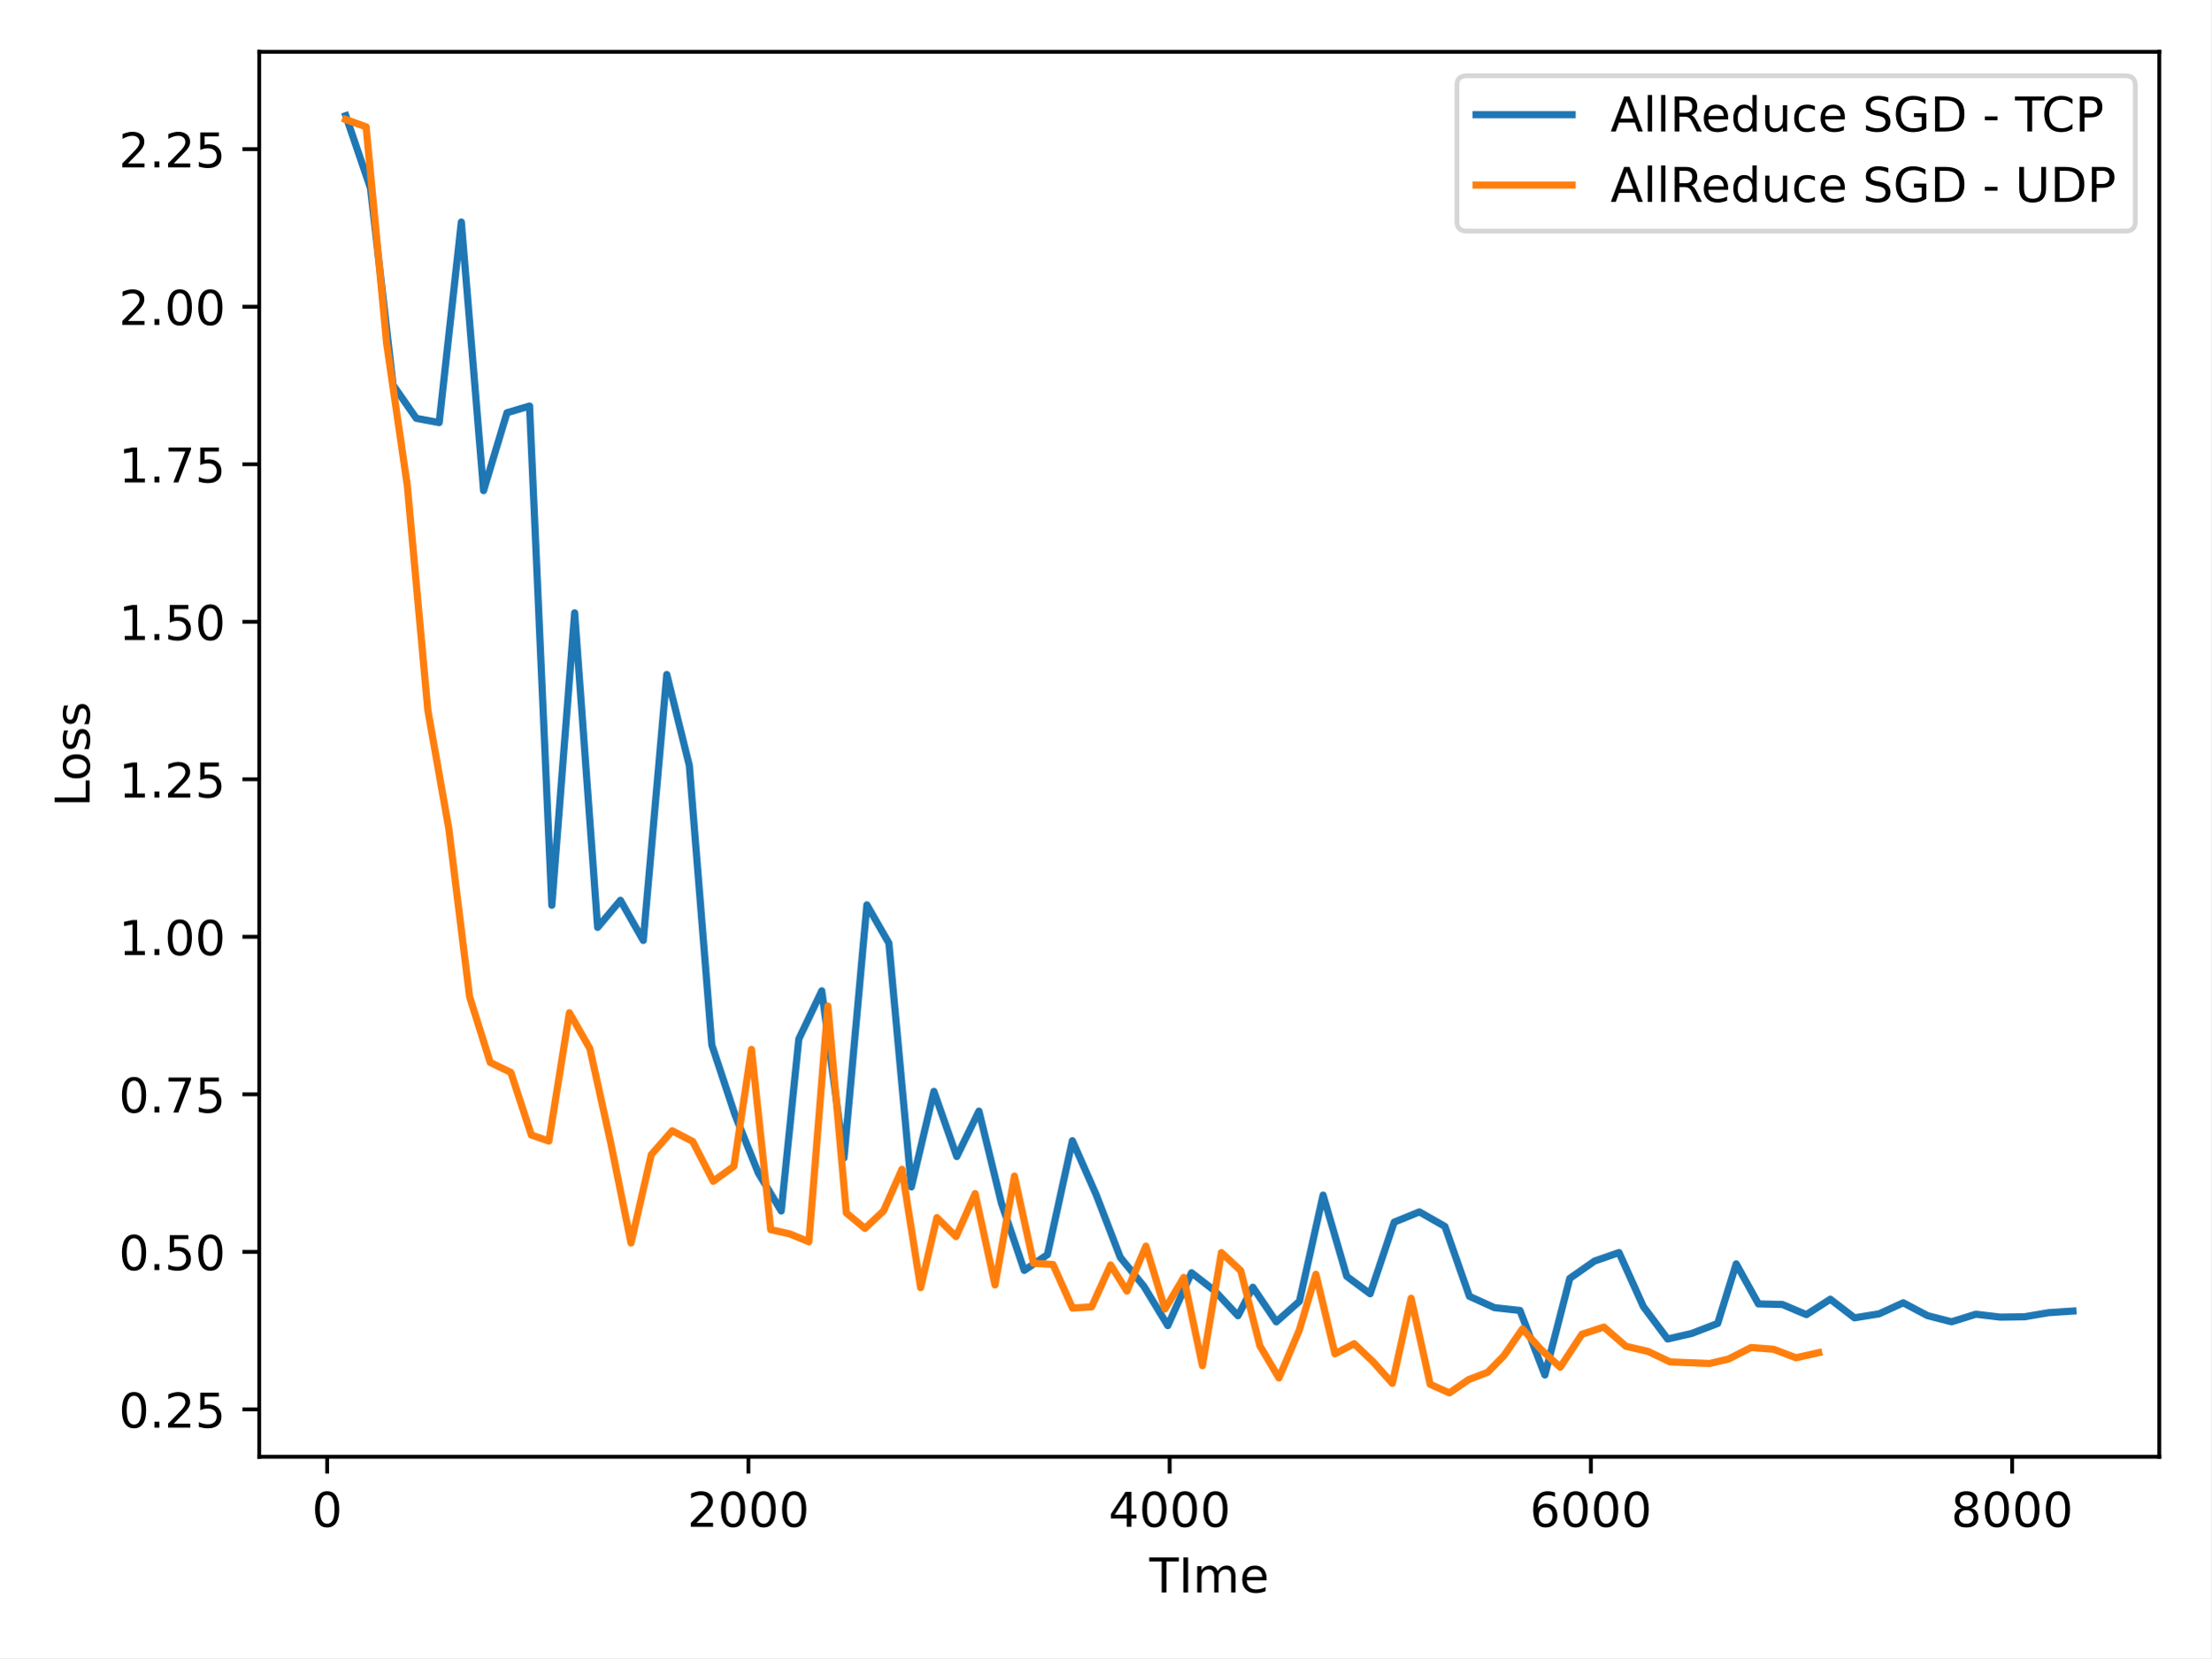
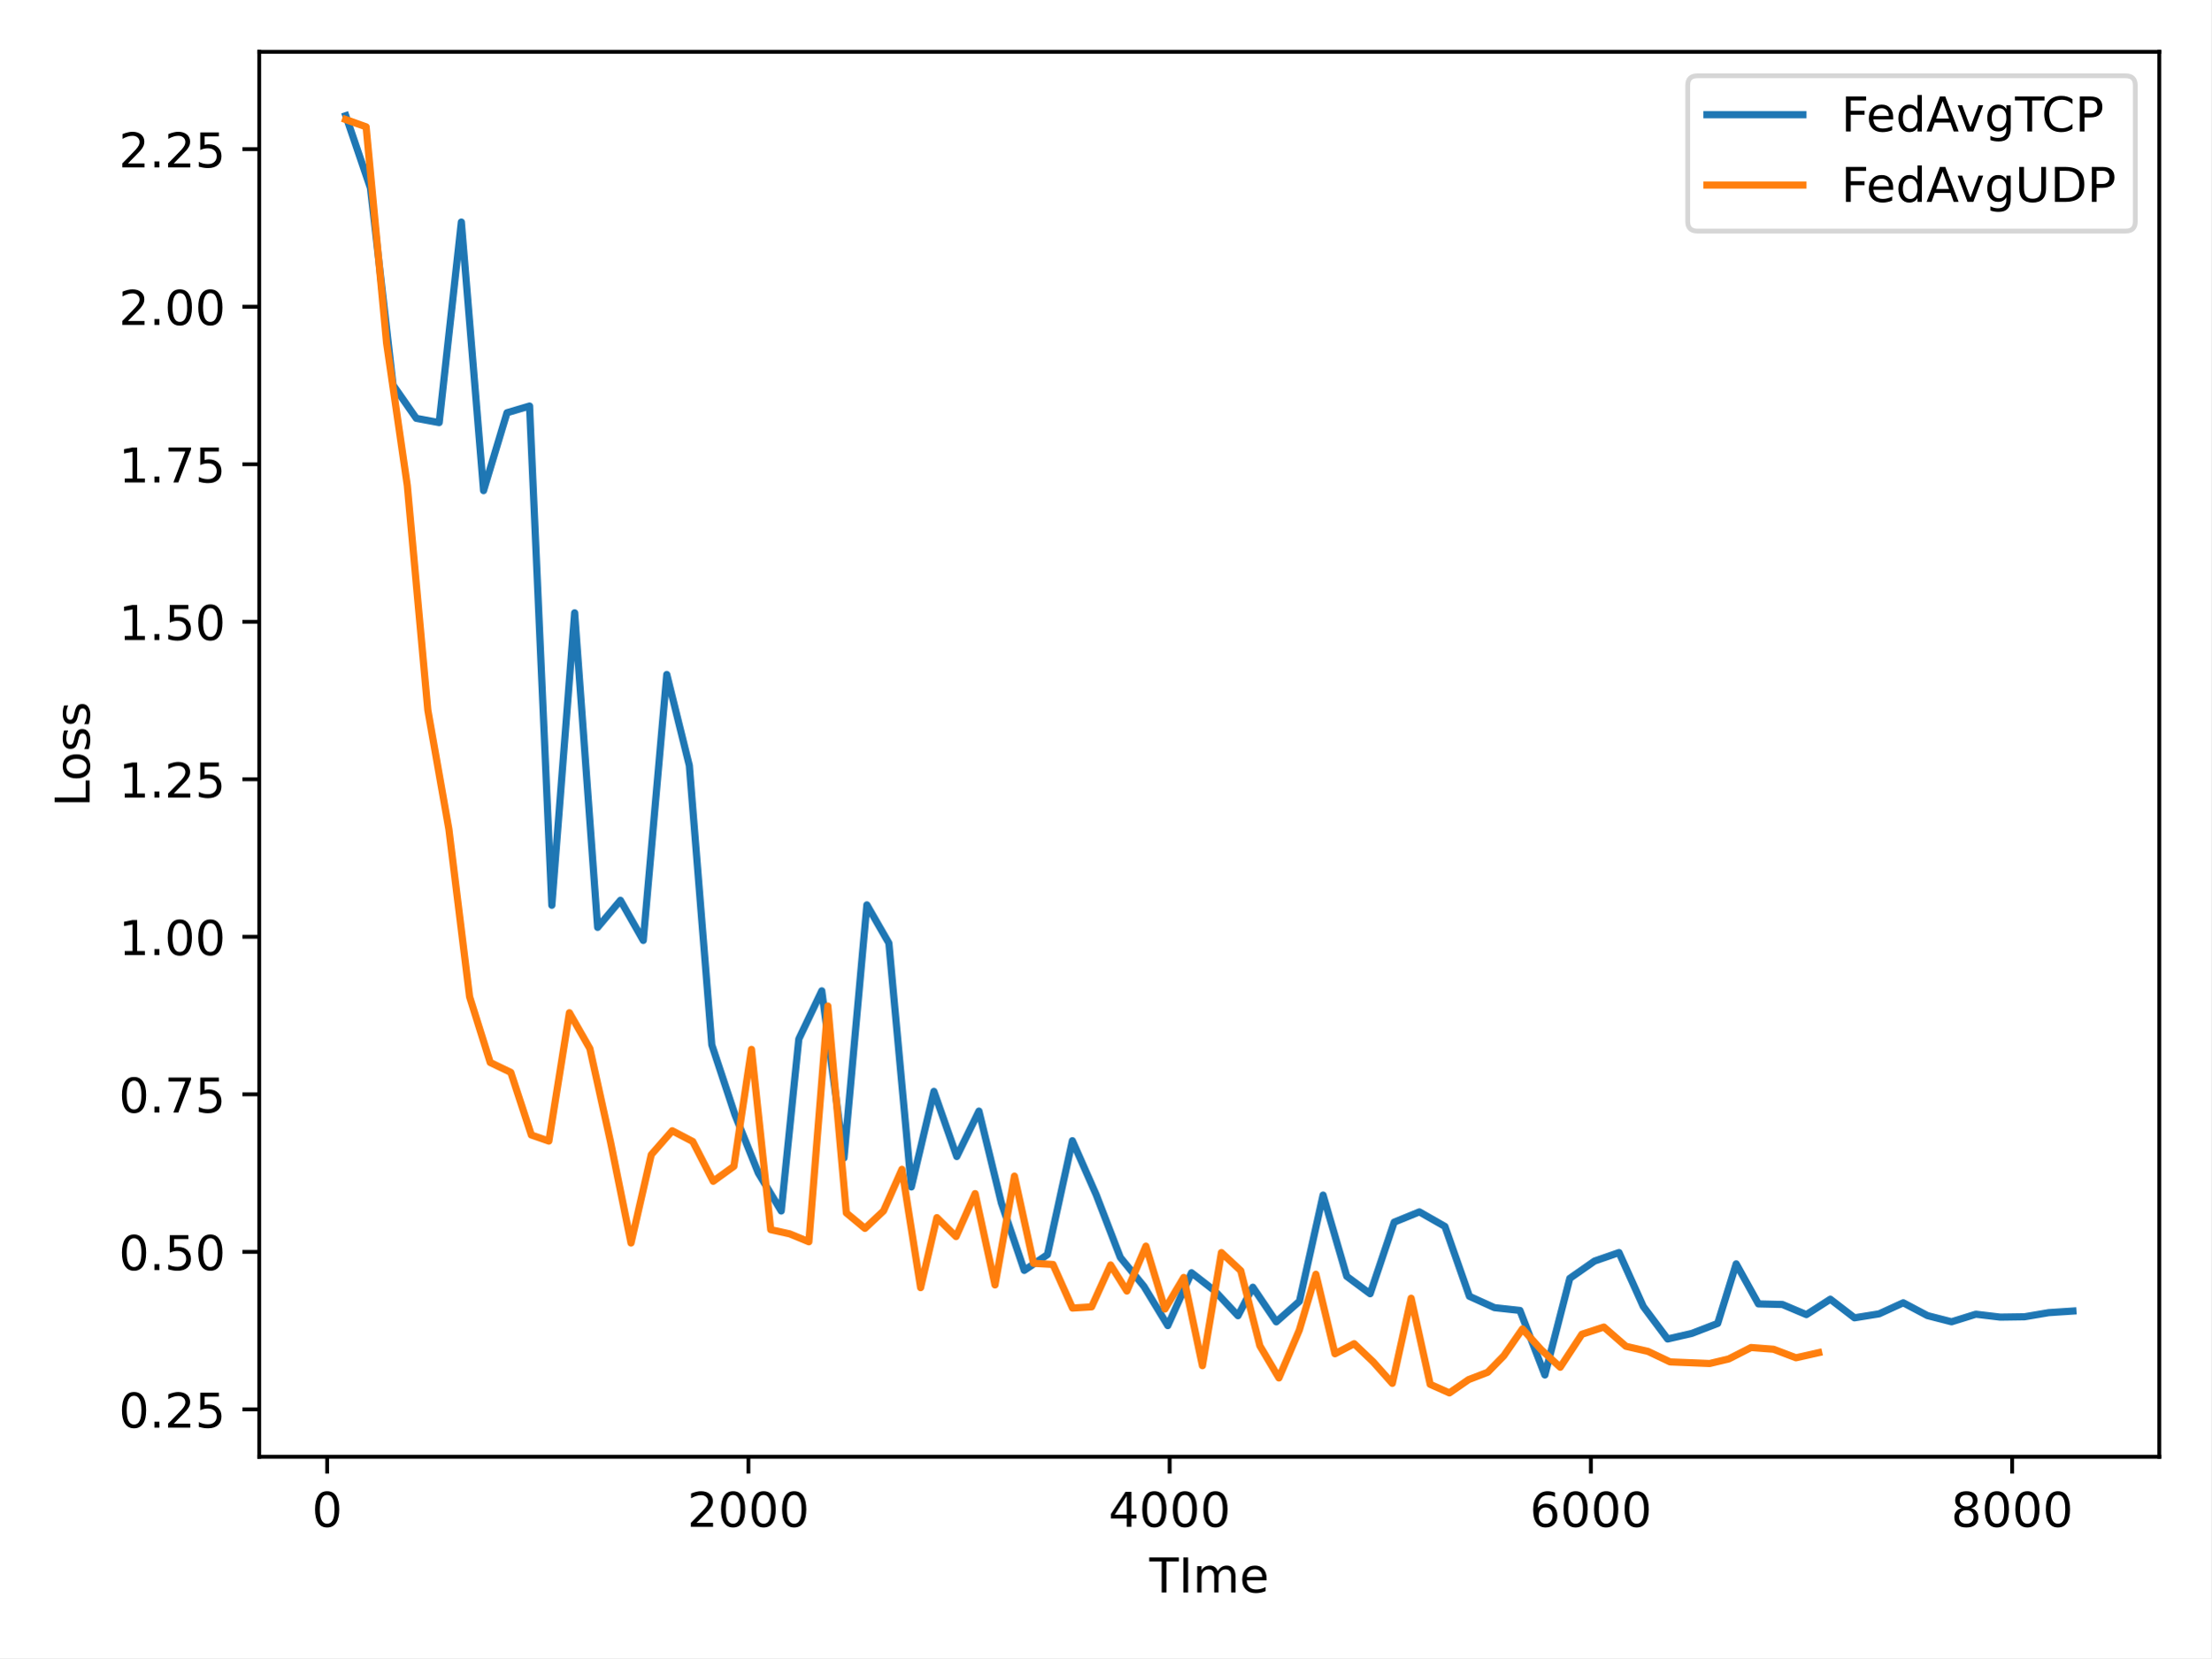
<svg xmlns="http://www.w3.org/2000/svg" xmlns:xlink="http://www.w3.org/1999/xlink" height="345.6pt" version="1.1" viewBox="0 0 460.8 345.6" width="460.8pt">
  <defs>
    <style type="text/css">*{stroke-linecap:butt;stroke-linejoin:round;}</style>
  </defs>
  <g id="figure_1">
    <g id="patch_1">
      <path d="M 0 345.6  L 460.8 345.6  L 460.8 0  L 0 0  z " style="fill:#ffffff;" />
    </g>
    <g id="axes_1">
      <g id="patch_2">
        <path d="M 54.02 303.64  L 450 303.64  L 450 10.8  L 54.02 10.8  z " style="fill:#ffffff;" />
      </g>
      <g id="matplotlib.axis_1">
        <g id="xtick_1">
          <g id="line2d_1">
            <defs>
-               <path d="M 0 0  L 0 3.5  " id="mc8d4093684" style="stroke:#000000;stroke-width:0.8;" />
-             </defs>
-             <g>
-               <use style="stroke:#000000;stroke-width:0.8;" x="68.177" xlink:href="#mc8d4093684" y="303.64" />
+               <path d="M 0 0  L 0 3.5  " id="mdbff401b16" style="stroke:#000000;stroke-width:0.8;" />
+             </defs>
+             <g>
+               <use style="stroke:#000000;stroke-width:0.8;" x="68.177" xlink:href="#mdbff401b16" y="303.64" />
            </g>
          </g>
          <g id="text_1">
            <g transform="translate(64.99559 318.2384)scale(0.1 -0.1)">
              <defs>
                <path d="M 31.781 66.406  Q 24.172 66.406 20.328 58.906  Q 16.5 51.422 16.5 36.375  Q 16.5 21.391 20.328 13.891  Q 24.172 6.391 31.781 6.391  Q 39.453 6.391 43.281 13.891  Q 47.125 21.391 47.125 36.375  Q 47.125 51.422 43.281 58.906  Q 39.453 66.406 31.781 66.406  z M 31.781 74.219  Q 44.047 74.219 50.516 64.516  Q 56.984 54.828 56.984 36.375  Q 56.984 17.969 50.516 8.266  Q 44.047 -1.422 31.781 -1.422  Q 19.531 -1.422 13.062 8.266  Q 6.594 17.969 6.594 36.375  Q 6.594 54.828 13.062 64.516  Q 19.531 74.219 31.781 74.219  z " id="DejaVuSans-48" />
              </defs>
              <use xlink:href="#DejaVuSans-48" />
            </g>
          </g>
        </g>
        <g id="xtick_2">
          <g id="line2d_2">
            <g>
-               <use style="stroke:#000000;stroke-width:0.8;" x="155.968" xlink:href="#mc8d4093684" y="303.64" />
+               <use style="stroke:#000000;stroke-width:0.8;" x="155.968" xlink:href="#mdbff401b16" y="303.64" />
            </g>
          </g>
          <g id="text_2">
            <g transform="translate(143.2425 318.2384)scale(0.1 -0.1)">
              <defs>
                <path d="M 19.188 8.297  L 53.609 8.297  L 53.609 0  L 7.328 0  L 7.328 8.297  Q 12.938 14.109 22.625 23.891  Q 32.328 33.688 34.812 36.531  Q 39.547 41.844 41.422 45.531  Q 43.312 49.219 43.312 52.781  Q 43.312 58.594 39.234 62.25  Q 35.156 65.922 28.609 65.922  Q 23.969 65.922 18.812 64.312  Q 13.672 62.703 7.812 59.422  L 7.812 69.391  Q 13.766 71.781 18.938 73  Q 24.125 74.219 28.422 74.219  Q 39.75 74.219 46.484 68.547  Q 53.219 62.891 53.219 53.422  Q 53.219 48.922 51.531 44.891  Q 49.859 40.875 45.406 35.406  Q 44.188 33.984 37.641 27.219  Q 31.109 20.453 19.188 8.297  z " id="DejaVuSans-50" />
              </defs>
              <use xlink:href="#DejaVuSans-50" />
              <use x="63.623" xlink:href="#DejaVuSans-48" />
              <use x="127.246" xlink:href="#DejaVuSans-48" />
              <use x="190.869" xlink:href="#DejaVuSans-48" />
            </g>
          </g>
        </g>
        <g id="xtick_3">
          <g id="line2d_3">
            <g>
-               <use style="stroke:#000000;stroke-width:0.8;" x="243.758" xlink:href="#mc8d4093684" y="303.64" />
+               <use style="stroke:#000000;stroke-width:0.8;" x="243.758" xlink:href="#mdbff401b16" y="303.64" />
            </g>
          </g>
          <g id="text_3">
            <g transform="translate(231.0332 318.2384)scale(0.1 -0.1)">
              <defs>
                <path d="M 37.797 64.312  L 12.891 25.391  L 37.797 25.391  z M 35.203 72.906  L 47.609 72.906  L 47.609 25.391  L 58.016 25.391  L 58.016 17.188  L 47.609 17.188  L 47.609 0  L 37.797 0  L 37.797 17.188  L 4.891 17.188  L 4.891 26.703  z " id="DejaVuSans-52" />
              </defs>
              <use xlink:href="#DejaVuSans-52" />
              <use x="63.623" xlink:href="#DejaVuSans-48" />
              <use x="127.246" xlink:href="#DejaVuSans-48" />
              <use x="190.869" xlink:href="#DejaVuSans-48" />
            </g>
          </g>
        </g>
        <g id="xtick_4">
          <g id="line2d_4">
            <g>
-               <use style="stroke:#000000;stroke-width:0.8;" x="331.549" xlink:href="#mc8d4093684" y="303.64" />
+               <use style="stroke:#000000;stroke-width:0.8;" x="331.549" xlink:href="#mdbff401b16" y="303.64" />
            </g>
          </g>
          <g id="text_4">
            <g transform="translate(318.8239 318.2384)scale(0.1 -0.1)">
              <defs>
                <path d="M 33.016 40.375  Q 26.375 40.375 22.484 35.828  Q 18.609 31.297 18.609 23.391  Q 18.609 15.531 22.484 10.953  Q 26.375 6.391 33.016 6.391  Q 39.656 6.391 43.531 10.953  Q 47.406 15.531 47.406 23.391  Q 47.406 31.297 43.531 35.828  Q 39.656 40.375 33.016 40.375  z M 52.594 71.297  L 52.594 62.312  Q 48.875 64.062 45.094 64.984  Q 41.312 65.922 37.594 65.922  Q 27.828 65.922 22.672 59.328  Q 17.531 52.734 16.797 39.406  Q 19.672 43.656 24.016 45.922  Q 28.375 48.188 33.594 48.188  Q 44.578 48.188 50.953 41.516  Q 57.328 34.859 57.328 23.391  Q 57.328 12.156 50.688 5.359  Q 44.047 -1.422 33.016 -1.422  Q 20.359 -1.422 13.672 8.266  Q 6.984 17.969 6.984 36.375  Q 6.984 53.656 15.188 63.938  Q 23.391 74.219 37.203 74.219  Q 40.922 74.219 44.703 73.484  Q 48.484 72.75 52.594 71.297  z " id="DejaVuSans-54" />
              </defs>
              <use xlink:href="#DejaVuSans-54" />
              <use x="63.623" xlink:href="#DejaVuSans-48" />
              <use x="127.246" xlink:href="#DejaVuSans-48" />
              <use x="190.869" xlink:href="#DejaVuSans-48" />
            </g>
          </g>
        </g>
        <g id="xtick_5">
          <g id="line2d_5">
            <g>
-               <use style="stroke:#000000;stroke-width:0.8;" x="419.34" xlink:href="#mc8d4093684" y="303.64" />
+               <use style="stroke:#000000;stroke-width:0.8;" x="419.34" xlink:href="#mdbff401b16" y="303.64" />
            </g>
          </g>
          <g id="text_5">
            <g transform="translate(406.6146 318.2384)scale(0.1 -0.1)">
              <defs>
                <path d="M 31.781 34.625  Q 24.75 34.625 20.719 30.859  Q 16.703 27.094 16.703 20.516  Q 16.703 13.922 20.719 10.156  Q 24.75 6.391 31.781 6.391  Q 38.812 6.391 42.859 10.172  Q 46.922 13.969 46.922 20.516  Q 46.922 27.094 42.891 30.859  Q 38.875 34.625 31.781 34.625  z M 21.922 38.812  Q 15.578 40.375 12.031 44.719  Q 8.5 49.078 8.5 55.328  Q 8.5 64.062 14.719 69.141  Q 20.953 74.219 31.781 74.219  Q 42.672 74.219 48.875 69.141  Q 55.078 64.062 55.078 55.328  Q 55.078 49.078 51.531 44.719  Q 48 40.375 41.703 38.812  Q 48.828 37.156 52.797 32.312  Q 56.781 27.484 56.781 20.516  Q 56.781 9.906 50.312 4.234  Q 43.844 -1.422 31.781 -1.422  Q 19.734 -1.422 13.25 4.234  Q 6.781 9.906 6.781 20.516  Q 6.781 27.484 10.781 32.312  Q 14.797 37.156 21.922 38.812  z M 18.312 54.391  Q 18.312 48.734 21.844 45.562  Q 25.391 42.391 31.781 42.391  Q 38.141 42.391 41.719 45.562  Q 45.312 48.734 45.312 54.391  Q 45.312 60.062 41.719 63.234  Q 38.141 66.406 31.781 66.406  Q 25.391 66.406 21.844 63.234  Q 18.312 60.062 18.312 54.391  z " id="DejaVuSans-56" />
              </defs>
              <use xlink:href="#DejaVuSans-56" />
              <use x="63.623" xlink:href="#DejaVuSans-48" />
              <use x="127.246" xlink:href="#DejaVuSans-48" />
              <use x="190.869" xlink:href="#DejaVuSans-48" />
            </g>
          </g>
        </g>
        <g id="text_6">
          <g transform="translate(239.5342 331.9166)scale(0.1 -0.1)">
            <defs>
              <path d="M -0.297 72.906  L 61.375 72.906  L 61.375 64.594  L 35.5 64.594  L 35.5 0  L 25.594 0  L 25.594 64.594  L -0.297 64.594  z " id="DejaVuSans-84" />
              <path d="M 9.812 72.906  L 19.672 72.906  L 19.672 0  L 9.812 0  z " id="DejaVuSans-73" />
              <path d="M 52 44.188  Q 55.375 50.25 60.062 53.125  Q 64.75 56 71.094 56  Q 79.641 56 84.281 50.016  Q 88.922 44.047 88.922 33.016  L 88.922 0  L 79.891 0  L 79.891 32.719  Q 79.891 40.578 77.094 44.375  Q 74.312 48.188 68.609 48.188  Q 61.625 48.188 57.562 43.547  Q 53.516 38.922 53.516 30.906  L 53.516 0  L 44.484 0  L 44.484 32.719  Q 44.484 40.625 41.703 44.406  Q 38.922 48.188 33.109 48.188  Q 26.219 48.188 22.156 43.531  Q 18.109 38.875 18.109 30.906  L 18.109 0  L 9.078 0  L 9.078 54.688  L 18.109 54.688  L 18.109 46.188  Q 21.188 51.219 25.484 53.609  Q 29.781 56 35.688 56  Q 41.656 56 45.828 52.969  Q 50 49.953 52 44.188  z " id="DejaVuSans-109" />
              <path d="M 56.203 29.594  L 56.203 25.203  L 14.891 25.203  Q 15.484 15.922 20.484 11.062  Q 25.484 6.203 34.422 6.203  Q 39.594 6.203 44.453 7.469  Q 49.312 8.734 54.109 11.281  L 54.109 2.781  Q 49.266 0.734 44.188 -0.344  Q 39.109 -1.422 33.891 -1.422  Q 20.797 -1.422 13.156 6.188  Q 5.516 13.812 5.516 26.812  Q 5.516 40.234 12.766 48.109  Q 20.016 56 32.328 56  Q 43.359 56 49.781 48.891  Q 56.203 41.797 56.203 29.594  z M 47.219 32.234  Q 47.125 39.594 43.094 43.984  Q 39.062 48.391 32.422 48.391  Q 24.906 48.391 20.391 44.141  Q 15.875 39.891 15.188 32.172  z " id="DejaVuSans-101" />
            </defs>
            <use xlink:href="#DejaVuSans-84" />
            <use x="61.084" xlink:href="#DejaVuSans-73" />
            <use x="90.576" xlink:href="#DejaVuSans-109" />
            <use x="187.988" xlink:href="#DejaVuSans-101" />
          </g>
        </g>
      </g>
      <g id="matplotlib.axis_2">
        <g id="ytick_1">
          <g id="line2d_6">
            <defs>
-               <path d="M 0 0  L -3.5 0  " id="mf4b70f74cb" style="stroke:#000000;stroke-width:0.8;" />
-             </defs>
-             <g>
-               <use style="stroke:#000000;stroke-width:0.8;" x="54.02" xlink:href="#mf4b70f74cb" y="293.768" />
+               <path d="M 0 0  L -3.5 0  " id="m088e4b3052" style="stroke:#000000;stroke-width:0.8;" />
+             </defs>
+             <g>
+               <use style="stroke:#000000;stroke-width:0.8;" x="54.02" xlink:href="#m088e4b3052" y="293.768" />
            </g>
          </g>
          <g id="text_7">
            <g transform="translate(24.75437 297.5673)scale(0.1 -0.1)">
              <defs>
                <path d="M 10.688 12.406  L 21 12.406  L 21 0  L 10.688 0  z " id="DejaVuSans-46" />
                <path d="M 10.797 72.906  L 49.516 72.906  L 49.516 64.594  L 19.828 64.594  L 19.828 46.734  Q 21.969 47.469 24.109 47.828  Q 26.266 48.188 28.422 48.188  Q 40.625 48.188 47.75 41.5  Q 54.891 34.812 54.891 23.391  Q 54.891 11.625 47.562 5.094  Q 40.234 -1.422 26.906 -1.422  Q 22.312 -1.422 17.547 -0.641  Q 12.797 0.141 7.719 1.703  L 7.719 11.625  Q 12.109 9.234 16.797 8.062  Q 21.484 6.891 26.703 6.891  Q 35.156 6.891 40.078 11.328  Q 45.016 15.766 45.016 23.391  Q 45.016 31 40.078 35.438  Q 35.156 39.891 26.703 39.891  Q 22.75 39.891 18.812 39.016  Q 14.891 38.141 10.797 36.281  z " id="DejaVuSans-53" />
              </defs>
              <use xlink:href="#DejaVuSans-48" />
              <use x="63.623" xlink:href="#DejaVuSans-46" />
              <use x="95.41" xlink:href="#DejaVuSans-50" />
              <use x="159.033" xlink:href="#DejaVuSans-53" />
            </g>
          </g>
        </g>
        <g id="ytick_2">
          <g id="line2d_7">
            <g>
-               <use style="stroke:#000000;stroke-width:0.8;" x="54.02" xlink:href="#mf4b70f74cb" y="260.933" />
+               <use style="stroke:#000000;stroke-width:0.8;" x="54.02" xlink:href="#m088e4b3052" y="260.933" />
            </g>
          </g>
          <g id="text_8">
            <g transform="translate(24.75437 264.7322)scale(0.1 -0.1)">
              <use xlink:href="#DejaVuSans-48" />
              <use x="63.623" xlink:href="#DejaVuSans-46" />
              <use x="95.41" xlink:href="#DejaVuSans-53" />
              <use x="159.033" xlink:href="#DejaVuSans-48" />
            </g>
          </g>
        </g>
        <g id="ytick_3">
          <g id="line2d_8">
            <g>
-               <use style="stroke:#000000;stroke-width:0.8;" x="54.02" xlink:href="#mf4b70f74cb" y="228.098" />
+               <use style="stroke:#000000;stroke-width:0.8;" x="54.02" xlink:href="#m088e4b3052" y="228.098" />
            </g>
          </g>
          <g id="text_9">
            <g transform="translate(24.75437 231.8971)scale(0.1 -0.1)">
              <defs>
                <path d="M 8.203 72.906  L 55.078 72.906  L 55.078 68.703  L 28.609 0  L 18.312 0  L 43.219 64.594  L 8.203 64.594  z " id="DejaVuSans-55" />
              </defs>
              <use xlink:href="#DejaVuSans-48" />
              <use x="63.623" xlink:href="#DejaVuSans-46" />
              <use x="95.41" xlink:href="#DejaVuSans-55" />
              <use x="159.033" xlink:href="#DejaVuSans-53" />
            </g>
          </g>
        </g>
        <g id="ytick_4">
          <g id="line2d_9">
            <g>
-               <use style="stroke:#000000;stroke-width:0.8;" x="54.02" xlink:href="#mf4b70f74cb" y="195.263" />
+               <use style="stroke:#000000;stroke-width:0.8;" x="54.02" xlink:href="#m088e4b3052" y="195.263" />
            </g>
          </g>
          <g id="text_10">
            <g transform="translate(24.75437 199.062)scale(0.1 -0.1)">
              <defs>
                <path d="M 12.406 8.297  L 28.516 8.297  L 28.516 63.922  L 10.984 60.406  L 10.984 69.391  L 28.422 72.906  L 38.281 72.906  L 38.281 8.297  L 54.391 8.297  L 54.391 0  L 12.406 0  z " id="DejaVuSans-49" />
              </defs>
              <use xlink:href="#DejaVuSans-49" />
              <use x="63.623" xlink:href="#DejaVuSans-46" />
              <use x="95.41" xlink:href="#DejaVuSans-48" />
              <use x="159.033" xlink:href="#DejaVuSans-48" />
            </g>
          </g>
        </g>
        <g id="ytick_5">
          <g id="line2d_10">
            <g>
-               <use style="stroke:#000000;stroke-width:0.8;" x="54.02" xlink:href="#mf4b70f74cb" y="162.428" />
+               <use style="stroke:#000000;stroke-width:0.8;" x="54.02" xlink:href="#m088e4b3052" y="162.428" />
            </g>
          </g>
          <g id="text_11">
            <g transform="translate(24.75437 166.2269)scale(0.1 -0.1)">
              <use xlink:href="#DejaVuSans-49" />
              <use x="63.623" xlink:href="#DejaVuSans-46" />
              <use x="95.41" xlink:href="#DejaVuSans-50" />
              <use x="159.033" xlink:href="#DejaVuSans-53" />
            </g>
          </g>
        </g>
        <g id="ytick_6">
          <g id="line2d_11">
            <g>
-               <use style="stroke:#000000;stroke-width:0.8;" x="54.02" xlink:href="#mf4b70f74cb" y="129.593" />
+               <use style="stroke:#000000;stroke-width:0.8;" x="54.02" xlink:href="#m088e4b3052" y="129.593" />
            </g>
          </g>
          <g id="text_12">
            <g transform="translate(24.75437 133.3918)scale(0.1 -0.1)">
              <use xlink:href="#DejaVuSans-49" />
              <use x="63.623" xlink:href="#DejaVuSans-46" />
              <use x="95.41" xlink:href="#DejaVuSans-53" />
              <use x="159.033" xlink:href="#DejaVuSans-48" />
            </g>
          </g>
        </g>
        <g id="ytick_7">
          <g id="line2d_12">
            <g>
-               <use style="stroke:#000000;stroke-width:0.8;" x="54.02" xlink:href="#mf4b70f74cb" y="96.757" />
+               <use style="stroke:#000000;stroke-width:0.8;" x="54.02" xlink:href="#m088e4b3052" y="96.757" />
            </g>
          </g>
          <g id="text_13">
            <g transform="translate(24.75437 100.5567)scale(0.1 -0.1)">
              <use xlink:href="#DejaVuSans-49" />
              <use x="63.623" xlink:href="#DejaVuSans-46" />
              <use x="95.41" xlink:href="#DejaVuSans-55" />
              <use x="159.033" xlink:href="#DejaVuSans-53" />
            </g>
          </g>
        </g>
        <g id="ytick_8">
          <g id="line2d_13">
            <g>
-               <use style="stroke:#000000;stroke-width:0.8;" x="54.02" xlink:href="#mf4b70f74cb" y="63.922" />
+               <use style="stroke:#000000;stroke-width:0.8;" x="54.02" xlink:href="#m088e4b3052" y="63.922" />
            </g>
          </g>
          <g id="text_14">
            <g transform="translate(24.75437 67.72158)scale(0.1 -0.1)">
              <use xlink:href="#DejaVuSans-50" />
              <use x="63.623" xlink:href="#DejaVuSans-46" />
              <use x="95.41" xlink:href="#DejaVuSans-48" />
              <use x="159.033" xlink:href="#DejaVuSans-48" />
            </g>
          </g>
        </g>
        <g id="ytick_9">
          <g id="line2d_14">
            <g>
-               <use style="stroke:#000000;stroke-width:0.8;" x="54.02" xlink:href="#mf4b70f74cb" y="31.087" />
+               <use style="stroke:#000000;stroke-width:0.8;" x="54.02" xlink:href="#m088e4b3052" y="31.087" />
            </g>
          </g>
          <g id="text_15">
            <g transform="translate(24.75437 34.88648)scale(0.1 -0.1)">
              <use xlink:href="#DejaVuSans-50" />
              <use x="63.623" xlink:href="#DejaVuSans-46" />
              <use x="95.41" xlink:href="#DejaVuSans-50" />
              <use x="159.033" xlink:href="#DejaVuSans-53" />
            </g>
          </g>
        </g>
        <g id="text_16">
          <g transform="translate(18.67469 168.1872)rotate(-90)scale(0.1 -0.1)">
            <defs>
              <path d="M 9.812 72.906  L 19.672 72.906  L 19.672 8.297  L 55.172 8.297  L 55.172 0  L 9.812 0  z " id="DejaVuSans-76" />
              <path d="M 30.609 48.391  Q 23.391 48.391 19.188 42.75  Q 14.984 37.109 14.984 27.297  Q 14.984 17.484 19.156 11.844  Q 23.344 6.203 30.609 6.203  Q 37.797 6.203 41.984 11.859  Q 46.188 17.531 46.188 27.297  Q 46.188 37.016 41.984 42.703  Q 37.797 48.391 30.609 48.391  z M 30.609 56  Q 42.328 56 49.016 48.375  Q 55.719 40.766 55.719 27.297  Q 55.719 13.875 49.016 6.219  Q 42.328 -1.422 30.609 -1.422  Q 18.844 -1.422 12.172 6.219  Q 5.516 13.875 5.516 27.297  Q 5.516 40.766 12.172 48.375  Q 18.844 56 30.609 56  z " id="DejaVuSans-111" />
              <path d="M 44.281 53.078  L 44.281 44.578  Q 40.484 46.531 36.375 47.5  Q 32.281 48.484 27.875 48.484  Q 21.188 48.484 17.844 46.438  Q 14.5 44.391 14.5 40.281  Q 14.5 37.156 16.891 35.375  Q 19.281 33.594 26.516 31.984  L 29.594 31.297  Q 39.156 29.25 43.188 25.516  Q 47.219 21.781 47.219 15.094  Q 47.219 7.469 41.188 3.016  Q 35.156 -1.422 24.609 -1.422  Q 20.219 -1.422 15.453 -0.562  Q 10.688 0.297 5.422 2  L 5.422 11.281  Q 10.406 8.688 15.234 7.391  Q 20.062 6.109 24.812 6.109  Q 31.156 6.109 34.562 8.281  Q 37.984 10.453 37.984 14.406  Q 37.984 18.062 35.516 20.016  Q 33.062 21.969 24.703 23.781  L 21.578 24.516  Q 13.234 26.266 9.516 29.906  Q 5.812 33.547 5.812 39.891  Q 5.812 47.609 11.281 51.797  Q 16.75 56 26.812 56  Q 31.781 56 36.172 55.266  Q 40.578 54.547 44.281 53.078  z " id="DejaVuSans-115" />
            </defs>
            <use xlink:href="#DejaVuSans-76" />
            <use x="53.963" xlink:href="#DejaVuSans-111" />
            <use x="115.145" xlink:href="#DejaVuSans-115" />
            <use x="167.244" xlink:href="#DejaVuSans-115" />
          </g>
        </g>
      </g>
      <g id="line2d_15">
-         <path clip-path="url(#paad190f798)" d="M 72.059 24.111  L 77.197 39.181  L 81.914 80.267  L 86.748 87.187  L 91.521 88.075  L 96.14 46.283  L 100.77 102.253  L 105.659 86.023  L 110.356 84.629  L 114.996 188.687  L 119.752 127.728  L 124.544 193.296  L 129.296 187.656  L 134.053 196.019  L 138.954 140.582  L 143.65 159.546  L 148.34 217.786  L 153.179 232.395  L 158.029 244.486  L 162.807 252.408  L 166.47 216.571  L 171.257 206.525  L 175.888 241.348  L 180.657 188.603  L 185.24 196.573  L 189.922 247.4  L 194.627 227.486  L 199.391 241.059  L 204.012 231.592  L 208.691 250.763  L 213.456 264.792  L 218.283 261.512  L 223.486 237.761  L 228.449 249.023  L 233.476 262.082  L 238.404 268.124  L 243.372 276.302  L 248.314 265.286  L 253.151 269.053  L 258.002 274.241  L 261.097 268.296  L 265.982 275.518  L 270.812 271.226  L 275.735 249.095  L 280.672 266.039  L 285.543 269.662  L 290.553 254.741  L 295.804 252.597  L 301.131 255.635  L 306.24 270.199  L 311.449 272.561  L 316.764 273.141  L 321.96 286.591  L 327.155 266.452  L 332.303 262.85  L 337.412 261.076  L 342.473 272.318  L 347.544 279.093  L 352.606 277.918  L 357.973 275.847  L 361.832 263.433  L 366.468 271.779  L 371.457 271.896  L 376.457 274.009  L 381.446 270.801  L 386.483 274.676  L 391.606 273.85  L 396.644 271.546  L 401.685 274.215  L 406.706 275.506  L 411.77 273.927  L 416.849 274.531  L 421.92 274.459  L 426.958 273.601  L 432.001 273.266  " style="fill:none;stroke:#1f77b4;stroke-linecap:square;stroke-width:1.5;" />
+         <path clip-path="url(#p15d95363f8)" d="M 72.059 24.111  L 77.197 39.181  L 81.914 80.267  L 86.748 87.187  L 91.521 88.075  L 96.14 46.283  L 100.77 102.253  L 105.659 86.023  L 110.356 84.629  L 114.996 188.687  L 119.752 127.728  L 124.544 193.296  L 129.296 187.656  L 134.053 196.019  L 138.954 140.582  L 143.65 159.546  L 148.34 217.786  L 153.179 232.395  L 158.029 244.486  L 162.807 252.408  L 166.47 216.571  L 171.257 206.525  L 175.888 241.348  L 180.657 188.603  L 185.24 196.573  L 189.922 247.4  L 194.627 227.486  L 199.391 241.059  L 204.012 231.592  L 208.691 250.763  L 213.456 264.792  L 218.283 261.512  L 223.486 237.761  L 228.449 249.023  L 233.476 262.082  L 238.404 268.124  L 243.372 276.302  L 248.314 265.286  L 253.151 269.053  L 258.002 274.241  L 261.097 268.296  L 265.982 275.518  L 270.812 271.226  L 275.735 249.095  L 280.672 266.039  L 285.543 269.662  L 290.553 254.741  L 295.804 252.597  L 301.131 255.635  L 306.24 270.199  L 311.449 272.561  L 316.764 273.141  L 321.96 286.591  L 327.155 266.452  L 332.303 262.85  L 337.412 261.076  L 342.473 272.318  L 347.544 279.093  L 352.606 277.918  L 357.973 275.847  L 361.832 263.433  L 366.468 271.779  L 371.457 271.896  L 376.457 274.009  L 381.446 270.801  L 386.483 274.676  L 391.606 273.85  L 396.644 271.546  L 401.685 274.215  L 406.706 275.506  L 411.77 273.927  L 416.849 274.531  L 421.92 274.459  L 426.958 273.601  L 432.001 273.266  " style="fill:none;stroke:#1f77b4;stroke-linecap:square;stroke-width:1.5;" />
      </g>
      <g id="line2d_16">
-         <path clip-path="url(#paad190f798)" d="M 72.019 24.904  L 76.295 26.434  L 80.561 71.508  L 84.876 101.191  L 89.155 147.999  L 93.543 172.83  L 97.861 207.758  L 102.16 221.456  L 106.447 223.519  L 110.732 236.572  L 114.378 237.836  L 118.66 211.091  L 122.923 218.549  L 127.236 238.025  L 131.503 259.082  L 135.725 240.669  L 140.09 235.69  L 144.365 237.921  L 148.634 246.216  L 152.942 243.098  L 156.606 218.728  L 160.621 256.308  L 164.565 257.175  L 168.567 258.823  L 172.521 209.689  L 176.378 252.814  L 180.256 256.037  L 184.121 252.404  L 187.964 243.732  L 191.854 268.386  L 195.251 253.797  L 199.245 257.746  L 203.218 248.789  L 207.361 267.825  L 211.41 245.148  L 215.394 263.319  L 219.446 263.556  L 223.51 272.645  L 227.49 272.395  L 231.453 263.655  L 234.845 269.097  L 238.811 259.742  L 242.778 272.845  L 246.696 266.263  L 250.585 284.653  L 254.546 261.084  L 258.572 264.845  L 262.562 280.506  L 266.533 287.213  L 270.783 277.237  L 274.234 265.604  L 278.213 282.173  L 282.21 280.072  L 286.197 283.876  L 290.167 288.337  L 294.086 270.603  L 298.062 288.543  L 302.06 290.329  L 306.064 287.559  L 310.042 286.028  L 313.398 282.592  L 317.285 276.994  L 321.189 281.313  L 325.157 284.981  L 329.674 278.1  L 334.256 276.605  L 338.849 280.611  L 343.453 281.678  L 348.052 283.867  L 356.296 284.2  L 360.262 283.256  L 364.935 280.868  L 369.612 281.23  L 374.295 283.005  L 379.02 281.942  " style="fill:none;stroke:#ff7f0e;stroke-linecap:square;stroke-width:1.5;" />
+         <path clip-path="url(#p15d95363f8)" d="M 72.019 24.904  L 76.295 26.434  L 80.561 71.508  L 84.876 101.191  L 89.155 147.999  L 93.543 172.83  L 97.861 207.758  L 102.16 221.456  L 106.447 223.519  L 110.732 236.572  L 114.378 237.836  L 118.66 211.091  L 122.923 218.549  L 127.236 238.025  L 131.503 259.082  L 135.725 240.669  L 140.09 235.69  L 144.365 237.921  L 148.634 246.216  L 152.942 243.098  L 156.606 218.728  L 160.621 256.308  L 164.565 257.175  L 168.567 258.823  L 172.521 209.689  L 176.378 252.814  L 180.256 256.037  L 184.121 252.404  L 187.964 243.732  L 191.854 268.386  L 195.251 253.797  L 199.245 257.746  L 203.218 248.789  L 207.361 267.825  L 211.41 245.148  L 215.394 263.319  L 219.446 263.556  L 223.51 272.645  L 227.49 272.395  L 231.453 263.655  L 234.845 269.097  L 238.811 259.742  L 242.778 272.845  L 246.696 266.263  L 250.585 284.653  L 254.546 261.084  L 258.572 264.845  L 262.562 280.506  L 266.533 287.213  L 270.783 277.237  L 274.234 265.604  L 278.213 282.173  L 282.21 280.072  L 286.197 283.876  L 290.167 288.337  L 294.086 270.603  L 298.062 288.543  L 302.06 290.329  L 306.064 287.559  L 310.042 286.028  L 313.398 282.592  L 317.285 276.994  L 321.189 281.313  L 325.157 284.981  L 329.674 278.1  L 334.256 276.605  L 338.849 280.611  L 343.453 281.678  L 348.052 283.867  L 356.296 284.2  L 360.262 283.256  L 364.935 280.868  L 369.612 281.23  L 374.295 283.005  L 379.02 281.942  " style="fill:none;stroke:#ff7f0e;stroke-linecap:square;stroke-width:1.5;" />
      </g>
      <g id="patch_3">
        <path d="M 54.02 303.64  L 54.02 10.8  " style="fill:none;stroke:#000000;stroke-linecap:square;stroke-linejoin:miter;stroke-width:0.8;" />
      </g>
      <g id="patch_4">
        <path d="M 450 303.64  L 450 10.8  " style="fill:none;stroke:#000000;stroke-linecap:square;stroke-linejoin:miter;stroke-width:0.8;" />
      </g>
      <g id="patch_5">
        <path d="M 54.02 303.64  L 450 303.64  " style="fill:none;stroke:#000000;stroke-linecap:square;stroke-linejoin:miter;stroke-width:0.8;" />
      </g>
      <g id="patch_6">
        <path d="M 54.02 10.8  L 450 10.8  " style="fill:none;stroke:#000000;stroke-linecap:square;stroke-linejoin:miter;stroke-width:0.8;" />
      </g>
      <g id="legend_1">
        <g id="patch_7">
-           <path d="M 305.627 48.156  L 443 48.156  Q 445 48.156 445 46.156  L 445 17.8  Q 445 15.8 443 15.8  L 305.627 15.8  Q 303.627 15.8 303.627 17.8  L 303.627 46.156  Q 303.627 48.156 305.627 48.156  z " style="fill:#ffffff;opacity:0.8;stroke:#cccccc;stroke-linejoin:miter;" />
+           <path d="M 353.728 48.156  L 443 48.156  Q 445 48.156 445 46.156  L 445 17.8  Q 445 15.8 443 15.8  L 353.728 15.8  Q 351.728 15.8 351.728 17.8  L 351.728 46.156  Q 351.728 48.156 353.728 48.156  z " style="fill:#ffffff;opacity:0.8;stroke:#cccccc;stroke-linejoin:miter;" />
        </g>
        <g id="line2d_17">
-           <path d="M 307.627 23.898  L 327.627 23.898  " style="fill:none;stroke:#1f77b4;stroke-linecap:square;stroke-width:1.5;" />
+           <path d="M 355.728 23.898  L 375.728 23.898  " style="fill:none;stroke:#1f77b4;stroke-linecap:square;stroke-width:1.5;" />
        </g>
        <g id="line2d_18" />
        <g id="text_17">
-           <g transform="translate(335.6266 27.39844)scale(0.1 -0.1)">
-             <defs>
+           <g transform="translate(383.7281 27.39844)scale(0.1 -0.1)">
+             <defs>
+               <path d="M 9.812 72.906  L 51.703 72.906  L 51.703 64.594  L 19.672 64.594  L 19.672 43.109  L 48.578 43.109  L 48.578 34.812  L 19.672 34.812  L 19.672 0  L 9.812 0  z " id="DejaVuSans-70" />
+               <path d="M 45.406 46.391  L 45.406 75.984  L 54.391 75.984  L 54.391 0  L 45.406 0  L 45.406 8.203  Q 42.578 3.328 38.25 0.953  Q 33.938 -1.422 27.875 -1.422  Q 17.969 -1.422 11.734 6.484  Q 5.516 14.406 5.516 27.297  Q 5.516 40.188 11.734 48.094  Q 17.969 56 27.875 56  Q 33.938 56 38.25 53.625  Q 42.578 51.266 45.406 46.391  z M 14.797 27.297  Q 14.797 17.391 18.875 11.75  Q 22.953 6.109 30.078 6.109  Q 37.203 6.109 41.297 11.75  Q 45.406 17.391 45.406 27.297  Q 45.406 37.203 41.297 42.844  Q 37.203 48.484 30.078 48.484  Q 22.953 48.484 18.875 42.844  Q 14.797 37.203 14.797 27.297  z " id="DejaVuSans-100" />
              <path d="M 34.188 63.188  L 20.797 26.906  L 47.609 26.906  z M 28.609 72.906  L 39.797 72.906  L 67.578 0  L 57.328 0  L 50.688 18.703  L 17.828 18.703  L 11.188 0  L 0.781 0  z " id="DejaVuSans-65" />
-               <path d="M 9.422 75.984  L 18.406 75.984  L 18.406 0  L 9.422 0  z " id="DejaVuSans-108" />
-               <path d="M 44.391 34.188  Q 47.562 33.109 50.562 29.594  Q 53.562 26.078 56.594 19.922  L 66.609 0  L 56 0  L 46.688 18.703  Q 43.062 26.031 39.672 28.422  Q 36.281 30.812 30.422 30.812  L 19.672 30.812  L 19.672 0  L 9.812 0  L 9.812 72.906  L 32.078 72.906  Q 44.578 72.906 50.734 67.672  Q 56.891 62.453 56.891 51.906  Q 56.891 45.016 53.688 40.469  Q 50.484 35.938 44.391 34.188  z M 19.672 64.797  L 19.672 38.922  L 32.078 38.922  Q 39.203 38.922 42.844 42.219  Q 46.484 45.516 46.484 51.906  Q 46.484 58.297 42.844 61.547  Q 39.203 64.797 32.078 64.797  z " id="DejaVuSans-82" />
-               <path d="M 45.406 46.391  L 45.406 75.984  L 54.391 75.984  L 54.391 0  L 45.406 0  L 45.406 8.203  Q 42.578 3.328 38.25 0.953  Q 33.938 -1.422 27.875 -1.422  Q 17.969 -1.422 11.734 6.484  Q 5.516 14.406 5.516 27.297  Q 5.516 40.188 11.734 48.094  Q 17.969 56 27.875 56  Q 33.938 56 38.25 53.625  Q 42.578 51.266 45.406 46.391  z M 14.797 27.297  Q 14.797 17.391 18.875 11.75  Q 22.953 6.109 30.078 6.109  Q 37.203 6.109 41.297 11.75  Q 45.406 17.391 45.406 27.297  Q 45.406 37.203 41.297 42.844  Q 37.203 48.484 30.078 48.484  Q 22.953 48.484 18.875 42.844  Q 14.797 37.203 14.797 27.297  z " id="DejaVuSans-100" />
-               <path d="M 8.5 21.578  L 8.5 54.688  L 17.484 54.688  L 17.484 21.922  Q 17.484 14.156 20.5 10.266  Q 23.531 6.391 29.594 6.391  Q 36.859 6.391 41.078 11.031  Q 45.312 15.672 45.312 23.688  L 45.312 54.688  L 54.297 54.688  L 54.297 0  L 45.312 0  L 45.312 8.406  Q 42.047 3.422 37.719 1  Q 33.406 -1.422 27.688 -1.422  Q 18.266 -1.422 13.375 4.438  Q 8.5 10.297 8.5 21.578  z M 31.109 56  z " id="DejaVuSans-117" />
-               <path d="M 48.781 52.594  L 48.781 44.188  Q 44.969 46.297 41.141 47.344  Q 37.312 48.391 33.406 48.391  Q 24.656 48.391 19.812 42.844  Q 14.984 37.312 14.984 27.297  Q 14.984 17.281 19.812 11.734  Q 24.656 6.203 33.406 6.203  Q 37.312 6.203 41.141 7.25  Q 44.969 8.297 48.781 10.406  L 48.781 2.094  Q 45.016 0.344 40.984 -0.531  Q 36.969 -1.422 32.422 -1.422  Q 20.062 -1.422 12.781 6.344  Q 5.516 14.109 5.516 27.297  Q 5.516 40.672 12.859 48.328  Q 20.219 56 33.016 56  Q 37.156 56 41.109 55.141  Q 45.062 54.297 48.781 52.594  z " id="DejaVuSans-99" />
-               <path id="DejaVuSans-32" />
-               <path d="M 53.516 70.516  L 53.516 60.891  Q 47.906 63.578 42.922 64.891  Q 37.938 66.219 33.297 66.219  Q 25.25 66.219 20.875 63.094  Q 16.5 59.969 16.5 54.203  Q 16.5 49.359 19.406 46.891  Q 22.312 44.438 30.422 42.922  L 36.375 41.703  Q 47.406 39.594 52.656 34.297  Q 57.906 29 57.906 20.125  Q 57.906 9.516 50.797 4.047  Q 43.703 -1.422 29.984 -1.422  Q 24.812 -1.422 18.969 -0.25  Q 13.141 0.922 6.891 3.219  L 6.891 13.375  Q 12.891 10.016 18.656 8.297  Q 24.422 6.594 29.984 6.594  Q 38.422 6.594 43.016 9.906  Q 47.609 13.234 47.609 19.391  Q 47.609 24.75 44.312 27.781  Q 41.016 30.812 33.5 32.328  L 27.484 33.5  Q 16.453 35.688 11.516 40.375  Q 6.594 45.062 6.594 53.422  Q 6.594 63.094 13.406 68.656  Q 20.219 74.219 32.172 74.219  Q 37.312 74.219 42.625 73.281  Q 47.953 72.359 53.516 70.516  z " id="DejaVuSans-83" />
-               <path d="M 59.516 10.406  L 59.516 29.984  L 43.406 29.984  L 43.406 38.094  L 69.281 38.094  L 69.281 6.781  Q 63.578 2.734 56.688 0.656  Q 49.812 -1.422 42 -1.422  Q 24.906 -1.422 15.25 8.562  Q 5.609 18.562 5.609 36.375  Q 5.609 54.25 15.25 64.234  Q 24.906 74.219 42 74.219  Q 49.125 74.219 55.547 72.453  Q 61.969 70.703 67.391 67.281  L 67.391 56.781  Q 61.922 61.422 55.766 63.766  Q 49.609 66.109 42.828 66.109  Q 29.438 66.109 22.719 58.641  Q 16.016 51.172 16.016 36.375  Q 16.016 21.625 22.719 14.156  Q 29.438 6.688 42.828 6.688  Q 48.047 6.688 52.141 7.594  Q 56.25 8.5 59.516 10.406  z " id="DejaVuSans-71" />
-               <path d="M 19.672 64.797  L 19.672 8.109  L 31.594 8.109  Q 46.688 8.109 53.688 14.938  Q 60.688 21.781 60.688 36.531  Q 60.688 51.172 53.688 57.984  Q 46.688 64.797 31.594 64.797  z M 9.812 72.906  L 30.078 72.906  Q 51.266 72.906 61.172 64.094  Q 71.094 55.281 71.094 36.531  Q 71.094 17.672 61.125 8.828  Q 51.172 0 30.078 0  L 9.812 0  z " id="DejaVuSans-68" />
-               <path d="M 4.891 31.391  L 31.203 31.391  L 31.203 23.391  L 4.891 23.391  z " id="DejaVuSans-45" />
+               <path d="M 2.984 54.688  L 12.5 54.688  L 29.594 8.797  L 46.688 54.688  L 56.203 54.688  L 35.688 0  L 23.484 0  z " id="DejaVuSans-118" />
+               <path d="M 45.406 27.984  Q 45.406 37.75 41.375 43.109  Q 37.359 48.484 30.078 48.484  Q 22.859 48.484 18.828 43.109  Q 14.797 37.75 14.797 27.984  Q 14.797 18.266 18.828 12.891  Q 22.859 7.516 30.078 7.516  Q 37.359 7.516 41.375 12.891  Q 45.406 18.266 45.406 27.984  z M 54.391 6.781  Q 54.391 -7.172 48.188 -13.984  Q 42 -20.797 29.203 -20.797  Q 24.469 -20.797 20.266 -20.094  Q 16.062 -19.391 12.109 -17.922  L 12.109 -9.188  Q 16.062 -11.328 19.922 -12.344  Q 23.781 -13.375 27.781 -13.375  Q 36.625 -13.375 41.016 -8.766  Q 45.406 -4.156 45.406 5.172  L 45.406 9.625  Q 42.625 4.781 38.281 2.391  Q 33.938 0 27.875 0  Q 17.828 0 11.672 7.656  Q 5.516 15.328 5.516 27.984  Q 5.516 40.672 11.672 48.328  Q 17.828 56 27.875 56  Q 33.938 56 38.281 53.609  Q 42.625 51.219 45.406 46.391  L 45.406 54.688  L 54.391 54.688  z " id="DejaVuSans-103" />
              <path d="M 64.406 67.281  L 64.406 56.891  Q 59.422 61.531 53.781 63.812  Q 48.141 66.109 41.797 66.109  Q 29.297 66.109 22.656 58.469  Q 16.016 50.828 16.016 36.375  Q 16.016 21.969 22.656 14.328  Q 29.297 6.688 41.797 6.688  Q 48.141 6.688 53.781 8.984  Q 59.422 11.281 64.406 15.922  L 64.406 5.609  Q 59.234 2.094 53.438 0.328  Q 47.656 -1.422 41.219 -1.422  Q 24.656 -1.422 15.125 8.703  Q 5.609 18.844 5.609 36.375  Q 5.609 53.953 15.125 64.078  Q 24.656 74.219 41.219 74.219  Q 47.75 74.219 53.531 72.484  Q 59.328 70.75 64.406 67.281  z " id="DejaVuSans-67" />
              <path d="M 19.672 64.797  L 19.672 37.406  L 32.078 37.406  Q 38.969 37.406 42.719 40.969  Q 46.484 44.531 46.484 51.125  Q 46.484 57.672 42.719 61.234  Q 38.969 64.797 32.078 64.797  z M 9.812 72.906  L 32.078 72.906  Q 44.344 72.906 50.609 67.359  Q 56.891 61.812 56.891 51.125  Q 56.891 40.328 50.609 34.812  Q 44.344 29.297 32.078 29.297  L 19.672 29.297  L 19.672 0  L 9.812 0  z " id="DejaVuSans-80" />
            </defs>
-             <use xlink:href="#DejaVuSans-65" />
-             <use x="68.408" xlink:href="#DejaVuSans-108" />
-             <use x="96.191" xlink:href="#DejaVuSans-108" />
-             <use x="123.975" xlink:href="#DejaVuSans-82" />
-             <use x="188.957" xlink:href="#DejaVuSans-101" />
-             <use x="250.48" xlink:href="#DejaVuSans-100" />
-             <use x="313.957" xlink:href="#DejaVuSans-117" />
-             <use x="377.336" xlink:href="#DejaVuSans-99" />
-             <use x="432.316" xlink:href="#DejaVuSans-101" />
-             <use x="493.84" xlink:href="#DejaVuSans-32" />
-             <use x="525.627" xlink:href="#DejaVuSans-83" />
-             <use x="589.104" xlink:href="#DejaVuSans-71" />
-             <use x="666.594" xlink:href="#DejaVuSans-68" />
-             <use x="743.596" xlink:href="#DejaVuSans-32" />
-             <use x="775.383" xlink:href="#DejaVuSans-45" />
-             <use x="811.467" xlink:href="#DejaVuSans-32" />
-             <use x="843.254" xlink:href="#DejaVuSans-84" />
-             <use x="898.463" xlink:href="#DejaVuSans-67" />
-             <use x="968.287" xlink:href="#DejaVuSans-80" />
+             <use xlink:href="#DejaVuSans-70" />
+             <use x="52.02" xlink:href="#DejaVuSans-101" />
+             <use x="113.543" xlink:href="#DejaVuSans-100" />
+             <use x="177.02" xlink:href="#DejaVuSans-65" />
+             <use x="239.553" xlink:href="#DejaVuSans-118" />
+             <use x="298.732" xlink:href="#DejaVuSans-103" />
+             <use x="362.209" xlink:href="#DejaVuSans-84" />
+             <use x="417.418" xlink:href="#DejaVuSans-67" />
+             <use x="487.242" xlink:href="#DejaVuSans-80" />
          </g>
        </g>
        <g id="line2d_19">
-           <path d="M 307.627 38.577  L 327.627 38.577  " style="fill:none;stroke:#ff7f0e;stroke-linecap:square;stroke-width:1.5;" />
+           <path d="M 355.728 38.577  L 375.728 38.577  " style="fill:none;stroke:#ff7f0e;stroke-linecap:square;stroke-width:1.5;" />
        </g>
        <g id="line2d_20" />
        <g id="text_18">
-           <g transform="translate(335.6266 42.07656)scale(0.1 -0.1)">
+           <g transform="translate(383.7281 42.07656)scale(0.1 -0.1)">
            <defs>
              <path d="M 8.688 72.906  L 18.609 72.906  L 18.609 28.609  Q 18.609 16.891 22.844 11.734  Q 27.094 6.594 36.625 6.594  Q 46.094 6.594 50.344 11.734  Q 54.594 16.891 54.594 28.609  L 54.594 72.906  L 64.5 72.906  L 64.5 27.391  Q 64.5 13.141 57.438 5.859  Q 50.391 -1.422 36.625 -1.422  Q 22.797 -1.422 15.734 5.859  Q 8.688 13.141 8.688 27.391  z " id="DejaVuSans-85" />
-             </defs>
-             <use xlink:href="#DejaVuSans-65" />
-             <use x="68.408" xlink:href="#DejaVuSans-108" />
-             <use x="96.191" xlink:href="#DejaVuSans-108" />
-             <use x="123.975" xlink:href="#DejaVuSans-82" />
-             <use x="188.957" xlink:href="#DejaVuSans-101" />
-             <use x="250.48" xlink:href="#DejaVuSans-100" />
-             <use x="313.957" xlink:href="#DejaVuSans-117" />
-             <use x="377.336" xlink:href="#DejaVuSans-99" />
-             <use x="432.316" xlink:href="#DejaVuSans-101" />
-             <use x="493.84" xlink:href="#DejaVuSans-32" />
-             <use x="525.627" xlink:href="#DejaVuSans-83" />
-             <use x="589.104" xlink:href="#DejaVuSans-71" />
-             <use x="666.594" xlink:href="#DejaVuSans-68" />
-             <use x="743.596" xlink:href="#DejaVuSans-32" />
-             <use x="775.383" xlink:href="#DejaVuSans-45" />
-             <use x="811.467" xlink:href="#DejaVuSans-32" />
-             <use x="843.254" xlink:href="#DejaVuSans-85" />
-             <use x="916.447" xlink:href="#DejaVuSans-68" />
-             <use x="993.449" xlink:href="#DejaVuSans-80" />
+               <path d="M 19.672 64.797  L 19.672 8.109  L 31.594 8.109  Q 46.688 8.109 53.688 14.938  Q 60.688 21.781 60.688 36.531  Q 60.688 51.172 53.688 57.984  Q 46.688 64.797 31.594 64.797  z M 9.812 72.906  L 30.078 72.906  Q 51.266 72.906 61.172 64.094  Q 71.094 55.281 71.094 36.531  Q 71.094 17.672 61.125 8.828  Q 51.172 0 30.078 0  L 9.812 0  z " id="DejaVuSans-68" />
+             </defs>
+             <use xlink:href="#DejaVuSans-70" />
+             <use x="52.02" xlink:href="#DejaVuSans-101" />
+             <use x="113.543" xlink:href="#DejaVuSans-100" />
+             <use x="177.02" xlink:href="#DejaVuSans-65" />
+             <use x="239.553" xlink:href="#DejaVuSans-118" />
+             <use x="298.732" xlink:href="#DejaVuSans-103" />
+             <use x="362.209" xlink:href="#DejaVuSans-85" />
+             <use x="435.402" xlink:href="#DejaVuSans-68" />
+             <use x="512.404" xlink:href="#DejaVuSans-80" />
          </g>
        </g>
      </g>
    </g>
  </g>
  <defs>
-     <clipPath id="paad190f798">
+     <clipPath id="p15d95363f8">
      <rect height="292.84" width="395.98" x="54.02" y="10.8" />
    </clipPath>
  </defs>
</svg>
